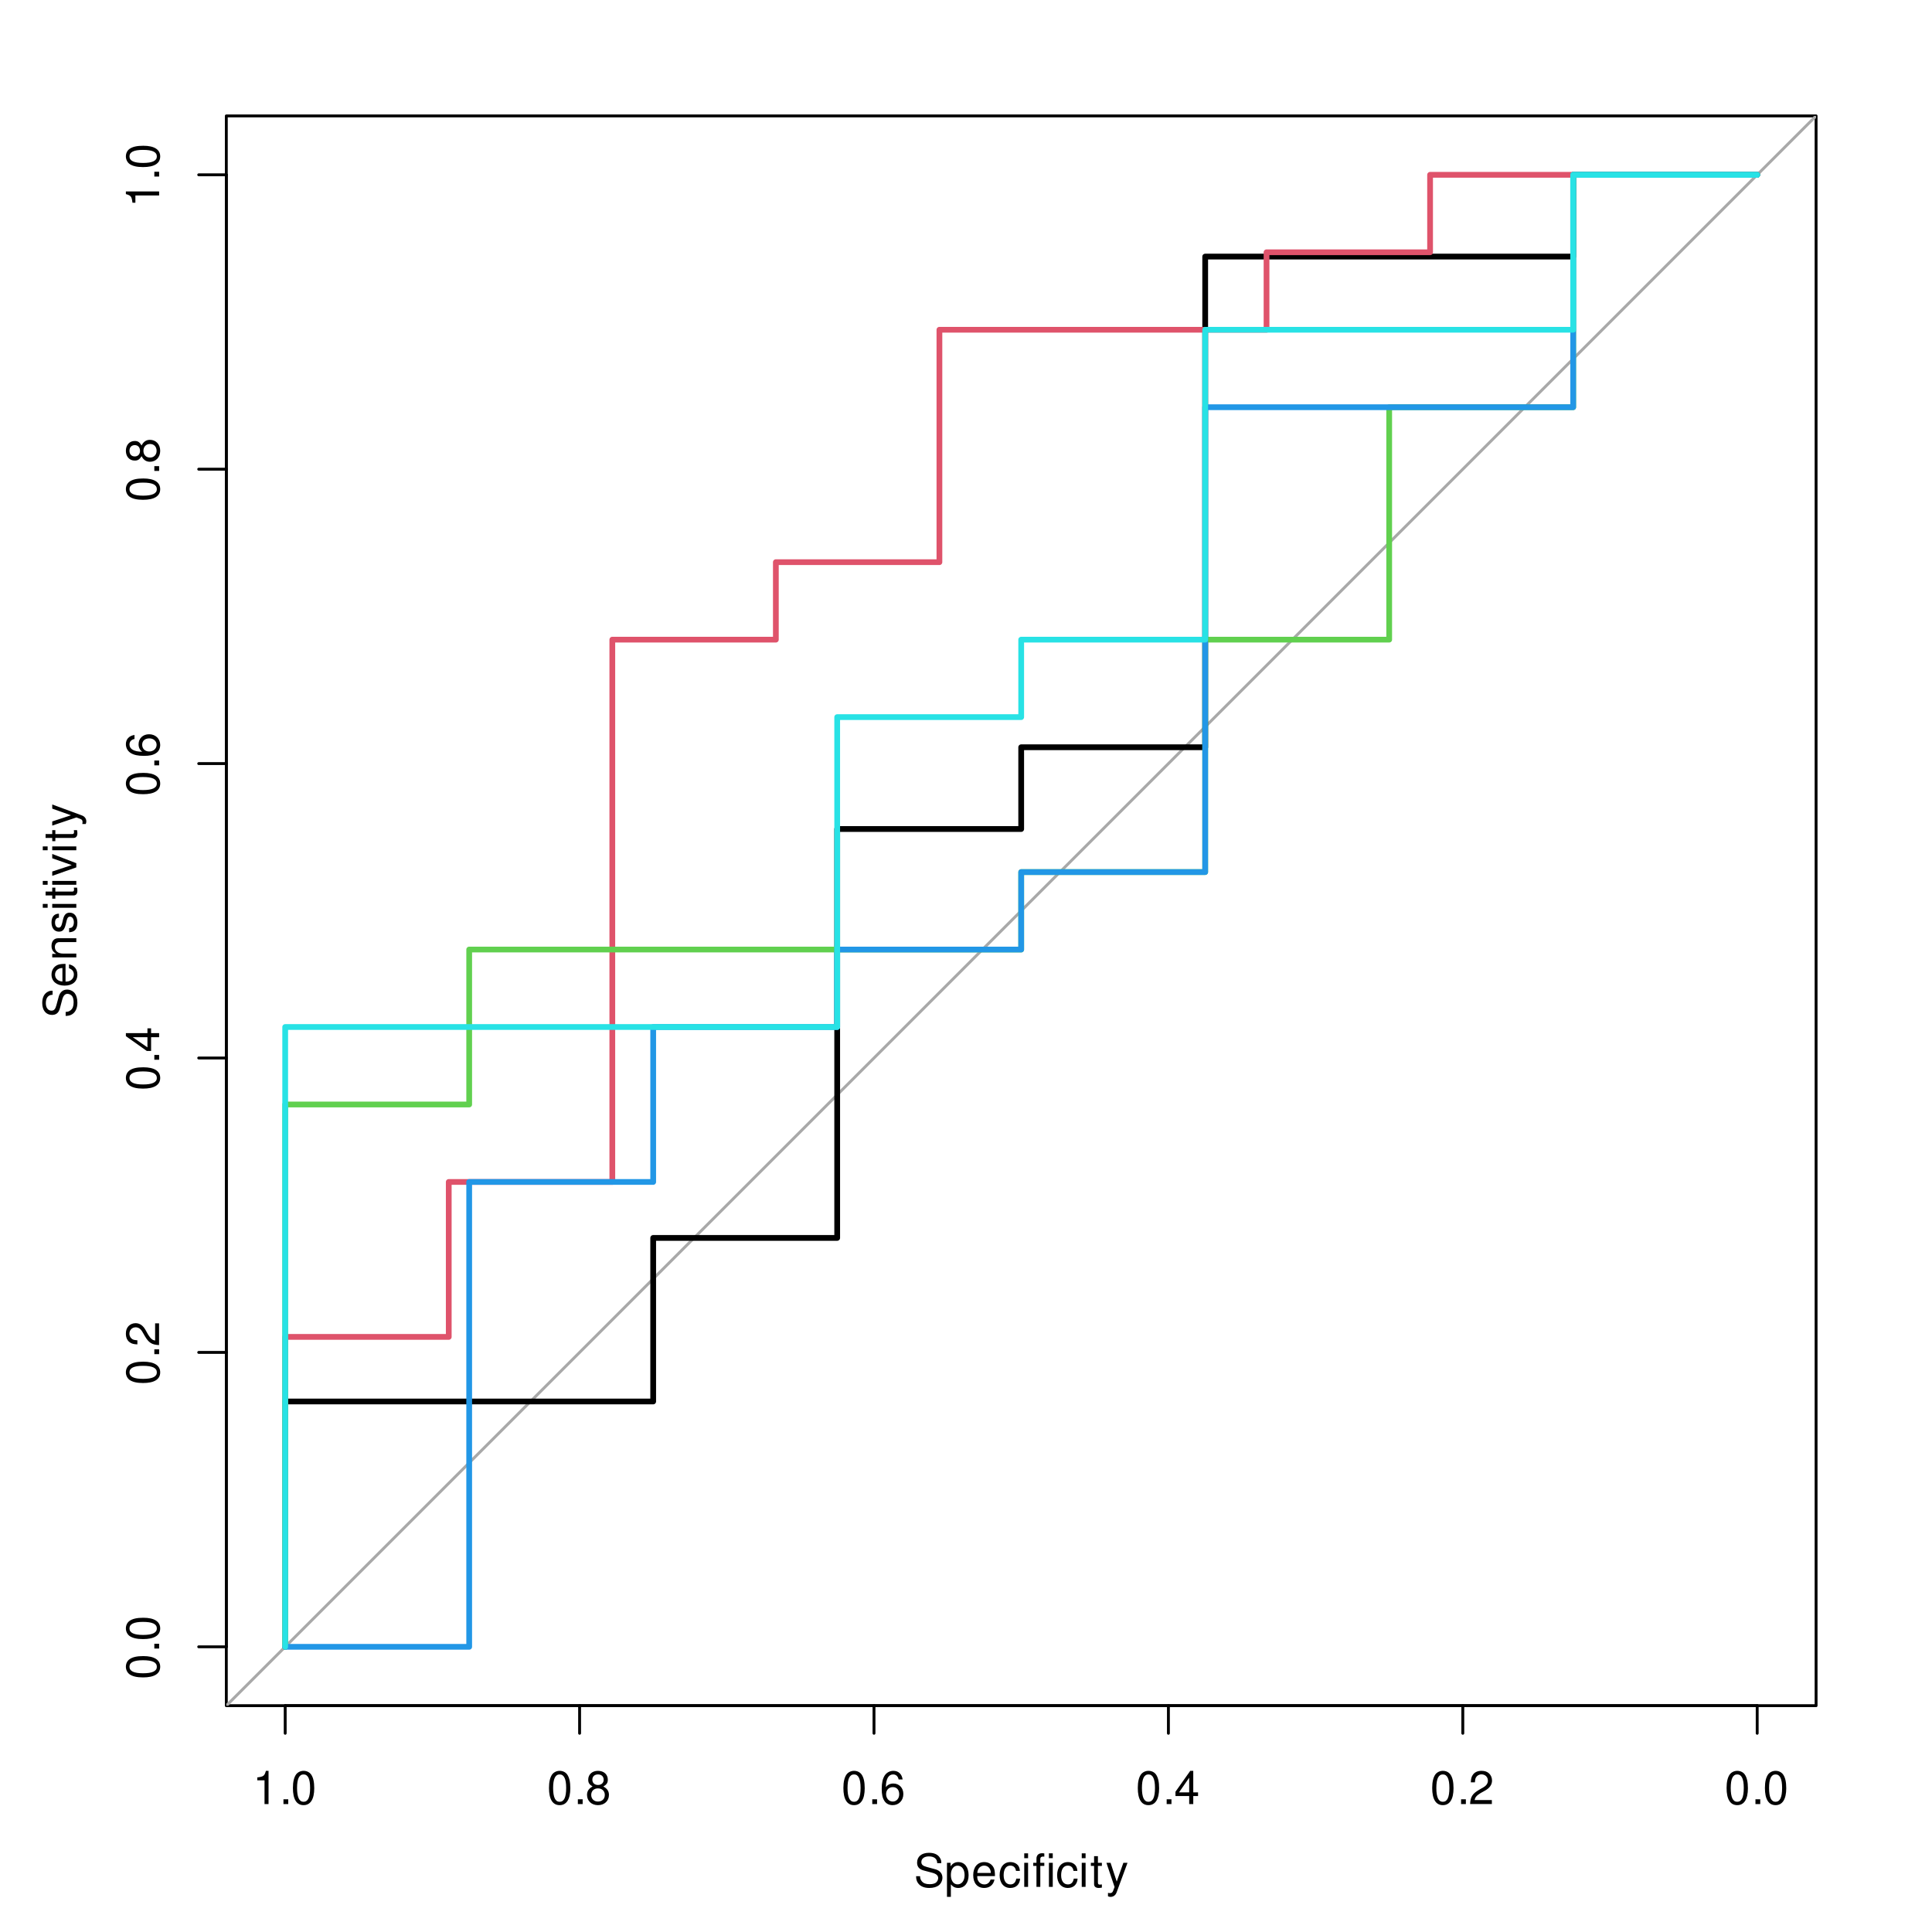
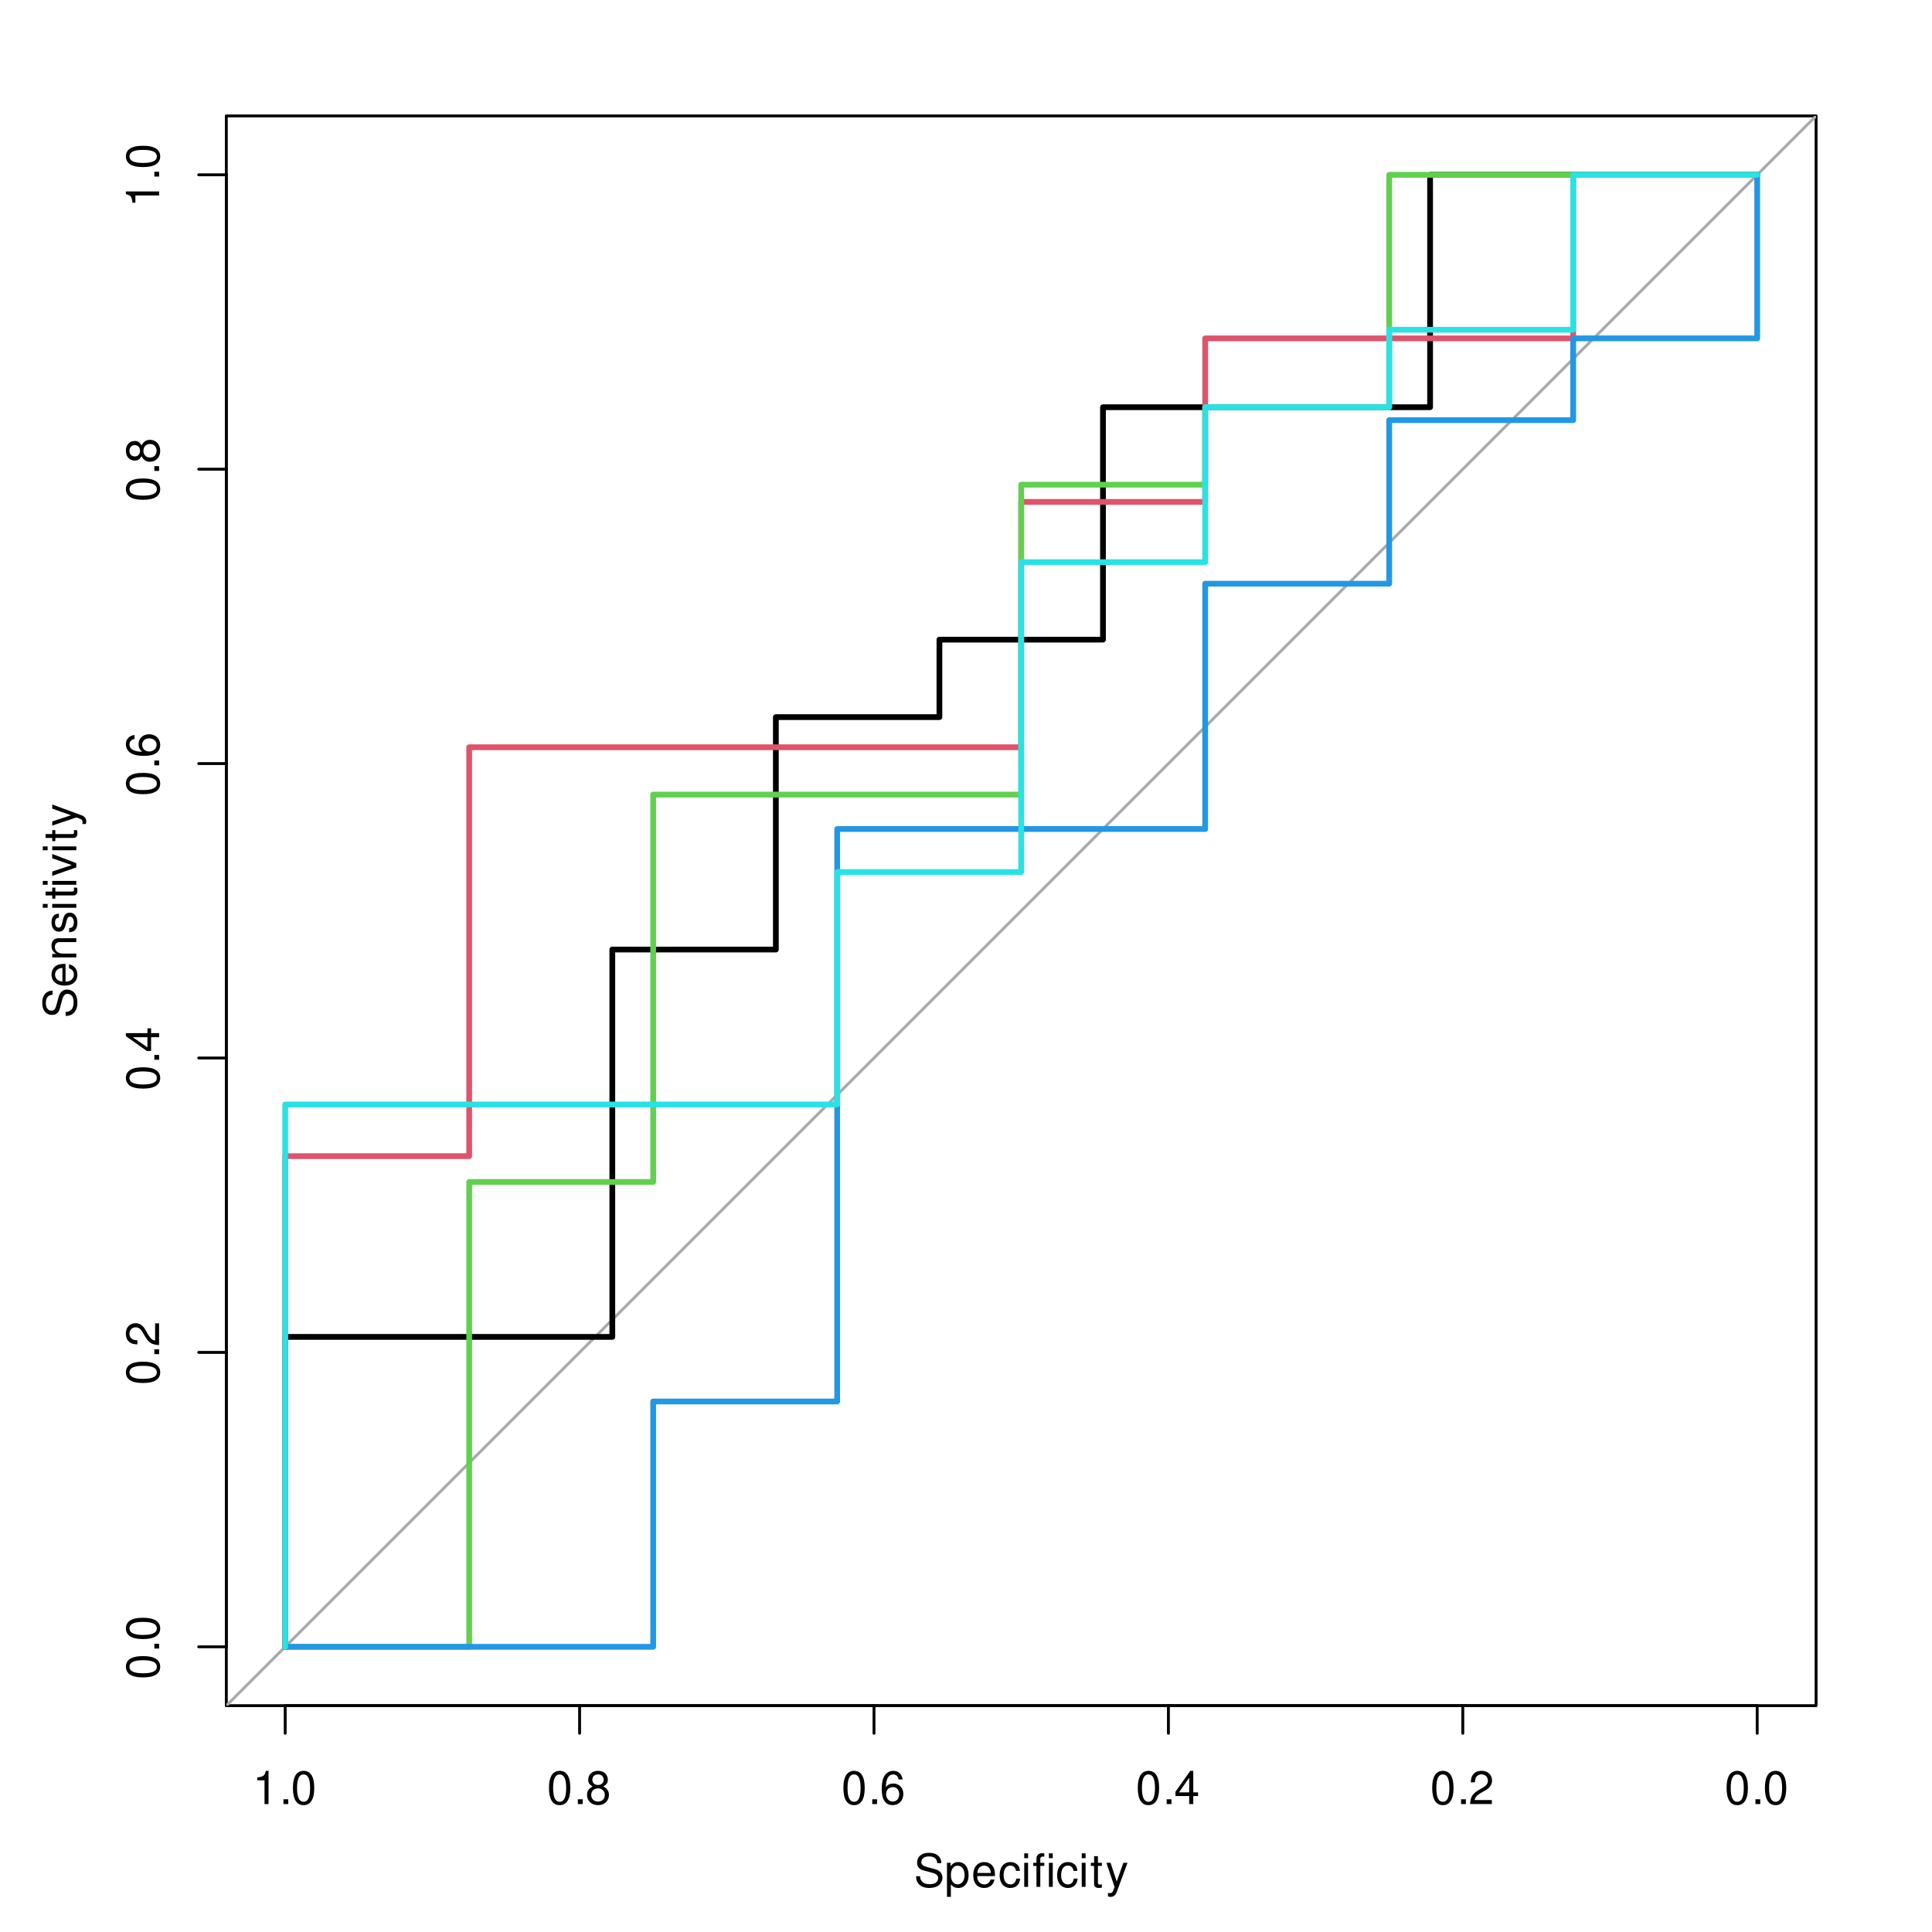
<svg xmlns="http://www.w3.org/2000/svg" xmlns:xlink="http://www.w3.org/1999/xlink" width="504pt" height="504pt" viewBox="0 0 504 504" version="1.1">
  <defs>
    <g>
      <symbol overflow="visible" id="glyph0-0">
        <path style="stroke:none;" d="" />
      </symbol>
      <symbol overflow="visible" id="glyph0-1">
        <path style="stroke:none;" d="M 7.156 -6.188 C 7.156 -6.781 7.109 -6.953 6.922 -7.359 C 6.438 -8.359 5.422 -8.891 3.953 -8.891 C 2.031 -8.891 0.844 -7.906 0.844 -6.328 C 0.844 -5.25 1.406 -4.578 2.562 -4.281 L 4.734 -3.703 C 5.844 -3.422 6.344 -2.969 6.344 -2.297 C 6.344 -1.828 6.078 -1.344 5.719 -1.078 C 5.359 -0.828 4.812 -0.703 4.109 -0.703 C 3.141 -0.703 2.516 -0.938 2.094 -1.438 C 1.766 -1.828 1.625 -2.25 1.625 -2.781 L 0.578 -2.781 C 0.594 -1.984 0.75 -1.453 1.094 -0.969 C 1.688 -0.141 2.703 0.281 4.031 0.281 C 5.078 0.281 5.922 0.031 6.484 -0.391 C 7.078 -0.859 7.453 -1.641 7.453 -2.406 C 7.453 -3.484 6.781 -4.266 5.594 -4.594 L 3.391 -5.188 C 2.344 -5.469 1.953 -5.812 1.953 -6.484 C 1.953 -7.375 2.734 -7.953 3.906 -7.953 C 5.297 -7.953 6.078 -7.328 6.094 -6.188 Z M 7.156 -6.188 " />
      </symbol>
      <symbol overflow="visible" id="glyph0-2">
        <path style="stroke:none;" d="M 0.641 2.609 L 1.656 2.609 L 1.656 -0.656 C 2.188 -0.016 2.766 0.281 3.594 0.281 C 5.219 0.281 6.281 -1.031 6.281 -3.031 C 6.281 -5.141 5.25 -6.469 3.578 -6.469 C 2.719 -6.469 2.047 -6.078 1.578 -5.344 L 1.578 -6.281 L 0.641 -6.281 Z M 3.406 -5.531 C 4.516 -5.531 5.234 -4.562 5.234 -3.062 C 5.234 -1.625 4.5 -0.656 3.406 -0.656 C 2.344 -0.656 1.656 -1.625 1.656 -3.094 C 1.656 -4.578 2.344 -5.531 3.406 -5.531 Z M 3.406 -5.531 " />
      </symbol>
      <symbol overflow="visible" id="glyph0-3">
        <path style="stroke:none;" d="M 6.156 -2.812 C 6.156 -3.766 6.078 -4.344 5.906 -4.812 C 5.5 -5.844 4.531 -6.469 3.359 -6.469 C 1.609 -6.469 0.484 -5.141 0.484 -3.062 C 0.484 -0.984 1.562 0.281 3.344 0.281 C 4.781 0.281 5.766 -0.547 6.031 -1.906 L 5.016 -1.906 C 4.734 -1.078 4.172 -0.641 3.375 -0.641 C 2.734 -0.641 2.203 -0.938 1.859 -1.469 C 1.625 -1.828 1.531 -2.188 1.531 -2.812 Z M 1.547 -3.625 C 1.625 -4.781 2.344 -5.547 3.344 -5.547 C 4.375 -5.547 5.078 -4.75 5.078 -3.625 Z M 1.547 -3.625 " />
      </symbol>
      <symbol overflow="visible" id="glyph0-4">
        <path style="stroke:none;" d="M 5.656 -4.172 C 5.609 -4.781 5.469 -5.188 5.234 -5.531 C 4.797 -6.125 4.047 -6.469 3.172 -6.469 C 1.469 -6.469 0.375 -5.125 0.375 -3.031 C 0.375 -1.016 1.453 0.281 3.156 0.281 C 4.656 0.281 5.609 -0.625 5.719 -2.156 L 4.719 -2.156 C 4.547 -1.156 4.031 -0.641 3.188 -0.641 C 2.078 -0.641 1.422 -1.547 1.422 -3.031 C 1.422 -4.609 2.062 -5.547 3.156 -5.547 C 4 -5.547 4.531 -5.047 4.641 -4.172 Z M 5.656 -4.172 " />
      </symbol>
      <symbol overflow="visible" id="glyph0-5">
        <path style="stroke:none;" d="M 1.797 -6.281 L 0.797 -6.281 L 0.797 0 L 1.797 0 Z M 1.797 -8.75 L 0.797 -8.75 L 0.797 -7.484 L 1.797 -7.484 Z M 1.797 -8.75 " />
      </symbol>
      <symbol overflow="visible" id="glyph0-6">
        <path style="stroke:none;" d="M 3.031 -6.281 L 1.984 -6.281 L 1.984 -7.266 C 1.984 -7.688 2.203 -7.906 2.672 -7.906 C 2.766 -7.906 2.797 -7.906 3.031 -7.891 L 3.031 -8.719 C 2.797 -8.766 2.656 -8.781 2.453 -8.781 C 1.531 -8.781 0.984 -8.25 0.984 -7.359 L 0.984 -6.281 L 0.141 -6.281 L 0.141 -5.469 L 0.984 -5.469 L 0.984 0 L 1.984 0 L 1.984 -5.469 L 3.031 -5.469 Z M 5.234 -6.281 L 4.234 -6.281 L 4.234 0 L 5.234 0 Z M 5.234 -8.75 L 4.234 -8.75 L 4.234 -7.484 L 5.234 -7.484 Z M 5.234 -8.75 " />
      </symbol>
      <symbol overflow="visible" id="glyph0-7">
        <path style="stroke:none;" d="M 3.047 -6.281 L 2.016 -6.281 L 2.016 -8.016 L 1.016 -8.016 L 1.016 -6.281 L 0.172 -6.281 L 0.172 -5.469 L 1.016 -5.469 L 1.016 -0.719 C 1.016 -0.078 1.453 0.281 2.234 0.281 C 2.5 0.281 2.719 0.25 3.047 0.188 L 3.047 -0.641 C 2.906 -0.609 2.766 -0.594 2.562 -0.594 C 2.141 -0.594 2.016 -0.719 2.016 -1.156 L 2.016 -5.469 L 3.047 -5.469 Z M 3.047 -6.281 " />
      </symbol>
      <symbol overflow="visible" id="glyph0-8">
        <path style="stroke:none;" d="M 4.656 -6.281 L 2.922 -1.391 L 1.312 -6.281 L 0.234 -6.281 L 2.359 0.031 L 1.984 1.016 C 1.812 1.469 1.594 1.625 1.172 1.625 C 1.016 1.625 0.859 1.609 0.641 1.562 L 0.641 2.453 C 0.859 2.562 1.062 2.609 1.312 2.609 C 1.641 2.609 1.984 2.516 2.25 2.312 C 2.562 2.094 2.75 1.828 2.938 1.312 L 5.734 -6.281 Z M 4.656 -6.281 " />
      </symbol>
      <symbol overflow="visible" id="glyph0-9">
        <path style="stroke:none;" d="M 3.109 -6.188 L 3.109 0 L 4.156 0 L 4.156 -8.672 L 3.469 -8.672 C 3.094 -7.344 2.859 -7.156 1.219 -6.953 L 1.219 -6.188 Z M 3.109 -6.188 " />
      </symbol>
      <symbol overflow="visible" id="glyph0-10">
        <path style="stroke:none;" d="M 2.297 -1.25 L 1.047 -1.25 L 1.047 0 L 2.297 0 Z M 2.297 -1.25 " />
      </symbol>
      <symbol overflow="visible" id="glyph0-11">
        <path style="stroke:none;" d="M 3.297 -8.672 C 2.516 -8.672 1.781 -8.312 1.344 -7.734 C 0.797 -6.953 0.516 -5.812 0.516 -4.203 C 0.516 -1.266 1.469 0.281 3.297 0.281 C 5.094 0.281 6.078 -1.266 6.078 -4.125 C 6.078 -5.812 5.812 -6.938 5.25 -7.734 C 4.812 -8.328 4.109 -8.672 3.297 -8.672 Z M 3.297 -7.734 C 4.438 -7.734 5 -6.578 5 -4.219 C 5 -1.75 4.453 -0.594 3.281 -0.594 C 2.156 -0.594 1.594 -1.797 1.594 -4.188 C 1.594 -6.578 2.156 -7.734 3.297 -7.734 Z M 3.297 -7.734 " />
      </symbol>
      <symbol overflow="visible" id="glyph0-12">
        <path style="stroke:none;" d="M 4.688 -4.578 C 5.578 -5.109 5.859 -5.547 5.859 -6.359 C 5.859 -7.734 4.812 -8.672 3.297 -8.672 C 1.797 -8.672 0.75 -7.734 0.75 -6.375 C 0.75 -5.547 1.016 -5.125 1.891 -4.578 C 0.922 -4.078 0.438 -3.375 0.438 -2.406 C 0.438 -0.828 1.609 0.281 3.297 0.281 C 4.984 0.281 6.156 -0.828 6.156 -2.406 C 6.156 -3.375 5.672 -4.078 4.688 -4.578 Z M 3.297 -7.734 C 4.203 -7.734 4.781 -7.203 4.781 -6.344 C 4.781 -5.516 4.188 -4.984 3.297 -4.984 C 2.406 -4.984 1.828 -5.516 1.828 -6.359 C 1.828 -7.203 2.406 -7.734 3.297 -7.734 Z M 3.297 -4.094 C 4.359 -4.094 5.078 -3.391 5.078 -2.391 C 5.078 -1.344 4.375 -0.656 3.281 -0.656 C 2.25 -0.656 1.531 -1.375 1.531 -2.375 C 1.531 -3.406 2.234 -4.094 3.297 -4.094 Z M 3.297 -4.094 " />
      </symbol>
      <symbol overflow="visible" id="glyph0-13">
        <path style="stroke:none;" d="M 5.969 -6.422 C 5.766 -7.844 4.859 -8.672 3.562 -8.672 C 2.625 -8.672 1.781 -8.219 1.281 -7.438 C 0.75 -6.594 0.516 -5.531 0.516 -3.953 C 0.516 -2.5 0.719 -1.578 1.234 -0.797 C 1.688 -0.094 2.438 0.281 3.375 0.281 C 4.984 0.281 6.156 -0.938 6.156 -2.625 C 6.156 -4.219 5.078 -5.359 3.547 -5.359 C 2.719 -5.359 2.047 -5.047 1.594 -4.406 C 1.609 -6.547 2.281 -7.734 3.484 -7.734 C 4.234 -7.734 4.75 -7.266 4.922 -6.422 Z M 3.422 -4.422 C 4.438 -4.422 5.078 -3.703 5.078 -2.547 C 5.078 -1.453 4.359 -0.656 3.391 -0.656 C 2.406 -0.656 1.656 -1.484 1.656 -2.594 C 1.656 -3.672 2.375 -4.422 3.422 -4.422 Z M 3.422 -4.422 " />
      </symbol>
      <symbol overflow="visible" id="glyph0-14">
        <path style="stroke:none;" d="M 3.922 -2.094 L 3.922 0 L 4.984 0 L 4.984 -2.094 L 6.234 -2.094 L 6.234 -3.047 L 4.984 -3.047 L 4.984 -8.672 L 4.203 -8.672 L 0.344 -3.219 L 0.344 -2.094 Z M 3.922 -3.047 L 1.266 -3.047 L 3.922 -6.875 Z M 3.922 -3.047 " />
      </symbol>
      <symbol overflow="visible" id="glyph0-15">
        <path style="stroke:none;" d="M 6.078 -1.047 L 1.594 -1.047 C 1.703 -1.766 2.094 -2.219 3.125 -2.859 L 4.328 -3.531 C 5.516 -4.188 6.125 -5.078 6.125 -6.141 C 6.125 -6.859 5.844 -7.531 5.344 -8 C 4.844 -8.453 4.219 -8.672 3.406 -8.672 C 2.328 -8.672 1.531 -8.297 1.062 -7.547 C 0.75 -7.094 0.625 -6.547 0.594 -5.672 L 1.656 -5.672 C 1.688 -6.266 1.766 -6.609 1.906 -6.906 C 2.188 -7.422 2.734 -7.75 3.375 -7.75 C 4.328 -7.75 5.047 -7.062 5.047 -6.125 C 5.047 -5.422 4.656 -4.828 3.906 -4.391 L 2.797 -3.75 C 1.016 -2.719 0.5 -1.906 0.406 -0.016 L 6.078 -0.016 Z M 6.078 -1.047 " />
      </symbol>
      <symbol overflow="visible" id="glyph1-0">
        <path style="stroke:none;" d="" />
      </symbol>
      <symbol overflow="visible" id="glyph1-1">
        <path style="stroke:none;" d="M -6.188 -7.156 C -6.781 -7.156 -6.953 -7.109 -7.359 -6.922 C -8.359 -6.438 -8.891 -5.422 -8.891 -3.953 C -8.891 -2.031 -7.906 -0.844 -6.328 -0.844 C -5.25 -0.844 -4.578 -1.406 -4.281 -2.562 L -3.703 -4.734 C -3.422 -5.844 -2.969 -6.344 -2.297 -6.344 C -1.828 -6.344 -1.344 -6.078 -1.078 -5.719 C -0.828 -5.359 -0.703 -4.812 -0.703 -4.109 C -0.703 -3.141 -0.938 -2.516 -1.438 -2.094 C -1.828 -1.766 -2.25 -1.625 -2.781 -1.625 L -2.781 -0.578 C -1.984 -0.594 -1.453 -0.75 -0.969 -1.094 C -0.141 -1.688 0.281 -2.703 0.281 -4.031 C 0.281 -5.078 0.031 -5.922 -0.391 -6.484 C -0.859 -7.078 -1.641 -7.453 -2.406 -7.453 C -3.484 -7.453 -4.266 -6.781 -4.594 -5.594 L -5.188 -3.391 C -5.469 -2.344 -5.812 -1.953 -6.484 -1.953 C -7.375 -1.953 -7.953 -2.734 -7.953 -3.906 C -7.953 -5.297 -7.328 -6.078 -6.188 -6.094 Z M -6.188 -7.156 " />
      </symbol>
      <symbol overflow="visible" id="glyph1-2">
        <path style="stroke:none;" d="M -2.812 -6.156 C -3.766 -6.156 -4.344 -6.078 -4.812 -5.906 C -5.844 -5.5 -6.469 -4.531 -6.469 -3.359 C -6.469 -1.609 -5.141 -0.484 -3.062 -0.484 C -0.984 -0.484 0.281 -1.562 0.281 -3.344 C 0.281 -4.781 -0.547 -5.766 -1.906 -6.031 L -1.906 -5.016 C -1.078 -4.734 -0.641 -4.172 -0.641 -3.375 C -0.641 -2.734 -0.938 -2.203 -1.469 -1.859 C -1.828 -1.625 -2.188 -1.531 -2.812 -1.531 Z M -3.625 -1.547 C -4.781 -1.625 -5.547 -2.344 -5.547 -3.344 C -5.547 -4.375 -4.75 -5.078 -3.625 -5.078 Z M -3.625 -1.547 " />
      </symbol>
      <symbol overflow="visible" id="glyph1-3">
        <path style="stroke:none;" d="M -6.281 -0.844 L 0 -0.844 L 0 -1.844 L -3.469 -1.844 C -4.75 -1.844 -5.594 -2.516 -5.594 -3.547 C -5.594 -4.344 -5.109 -4.844 -4.359 -4.844 L 0 -4.844 L 0 -5.844 L -4.75 -5.844 C -5.797 -5.844 -6.469 -5.062 -6.469 -3.859 C -6.469 -2.922 -6.109 -2.312 -5.234 -1.766 L -6.281 -1.766 Z M -6.281 -0.844 " />
      </symbol>
      <symbol overflow="visible" id="glyph1-4">
        <path style="stroke:none;" d="M -4.531 -5.25 C -5.766 -5.25 -6.469 -4.422 -6.469 -2.969 C -6.469 -1.516 -5.719 -0.562 -4.547 -0.562 C -3.562 -0.562 -3.094 -1.062 -2.734 -2.562 L -2.516 -3.484 C -2.344 -4.188 -2.094 -4.469 -1.641 -4.469 C -1.047 -4.469 -0.641 -3.875 -0.641 -3 C -0.641 -2.453 -0.797 -2 -1.062 -1.75 C -1.25 -1.594 -1.422 -1.531 -1.875 -1.469 L -1.875 -0.406 C -0.422 -0.453 0.281 -1.266 0.281 -2.922 C 0.281 -4.5 -0.5 -5.516 -1.719 -5.516 C -2.656 -5.516 -3.172 -4.984 -3.469 -3.734 L -3.703 -2.766 C -3.891 -1.953 -4.156 -1.609 -4.594 -1.609 C -5.188 -1.609 -5.547 -2.125 -5.547 -2.938 C -5.547 -3.75 -5.203 -4.172 -4.531 -4.203 Z M -4.531 -5.25 " />
      </symbol>
      <symbol overflow="visible" id="glyph1-5">
        <path style="stroke:none;" d="M -6.281 -1.797 L -6.281 -0.797 L 0 -0.797 L 0 -1.797 Z M -8.75 -1.797 L -8.75 -0.797 L -7.484 -0.797 L -7.484 -1.797 Z M -8.75 -1.797 " />
      </symbol>
      <symbol overflow="visible" id="glyph1-6">
        <path style="stroke:none;" d="M -6.281 -3.047 L -6.281 -2.016 L -8.016 -2.016 L -8.016 -1.016 L -6.281 -1.016 L -6.281 -0.172 L -5.469 -0.172 L -5.469 -1.016 L -0.719 -1.016 C -0.078 -1.016 0.281 -1.453 0.281 -2.234 C 0.281 -2.5 0.25 -2.719 0.188 -3.047 L -0.641 -3.047 C -0.609 -2.906 -0.594 -2.766 -0.594 -2.562 C -0.594 -2.141 -0.719 -2.016 -1.156 -2.016 L -5.469 -2.016 L -5.469 -3.047 Z M -6.281 -3.047 " />
      </symbol>
      <symbol overflow="visible" id="glyph1-7">
        <path style="stroke:none;" d="M 0 -3.422 L -6.281 -5.828 L -6.281 -4.703 L -1.188 -2.922 L -6.281 -1.25 L -6.281 -0.125 L 0 -2.328 Z M 0 -3.422 " />
      </symbol>
      <symbol overflow="visible" id="glyph1-8">
        <path style="stroke:none;" d="M -6.281 -4.656 L -1.391 -2.922 L -6.281 -1.312 L -6.281 -0.234 L 0.031 -2.359 L 1.016 -1.984 C 1.469 -1.812 1.625 -1.594 1.625 -1.172 C 1.625 -1.016 1.609 -0.859 1.562 -0.641 L 2.453 -0.641 C 2.562 -0.859 2.609 -1.062 2.609 -1.312 C 2.609 -1.641 2.516 -1.984 2.312 -2.25 C 2.094 -2.562 1.828 -2.75 1.312 -2.938 L -6.281 -5.734 Z M -6.281 -4.656 " />
      </symbol>
      <symbol overflow="visible" id="glyph1-9">
        <path style="stroke:none;" d="M -8.672 -3.297 C -8.672 -2.516 -8.312 -1.781 -7.734 -1.344 C -6.953 -0.797 -5.812 -0.516 -4.203 -0.516 C -1.266 -0.516 0.281 -1.469 0.281 -3.297 C 0.281 -5.094 -1.266 -6.078 -4.125 -6.078 C -5.812 -6.078 -6.938 -5.812 -7.734 -5.25 C -8.328 -4.812 -8.672 -4.109 -8.672 -3.297 Z M -7.734 -3.297 C -7.734 -4.438 -6.578 -5 -4.219 -5 C -1.75 -5 -0.594 -4.453 -0.594 -3.281 C -0.594 -2.156 -1.797 -1.594 -4.188 -1.594 C -6.578 -1.594 -7.734 -2.156 -7.734 -3.297 Z M -7.734 -3.297 " />
      </symbol>
      <symbol overflow="visible" id="glyph1-10">
        <path style="stroke:none;" d="M -1.25 -2.297 L -1.25 -1.047 L 0 -1.047 L 0 -2.297 Z M -1.25 -2.297 " />
      </symbol>
      <symbol overflow="visible" id="glyph1-11">
        <path style="stroke:none;" d="M -1.047 -6.078 L -1.047 -1.594 C -1.766 -1.703 -2.219 -2.094 -2.859 -3.125 L -3.531 -4.328 C -4.188 -5.516 -5.078 -6.125 -6.141 -6.125 C -6.859 -6.125 -7.531 -5.844 -8 -5.344 C -8.453 -4.844 -8.672 -4.219 -8.672 -3.406 C -8.672 -2.328 -8.297 -1.531 -7.547 -1.062 C -7.094 -0.75 -6.547 -0.625 -5.672 -0.594 L -5.672 -1.656 C -6.266 -1.688 -6.609 -1.766 -6.906 -1.906 C -7.422 -2.188 -7.75 -2.734 -7.75 -3.375 C -7.75 -4.328 -7.062 -5.047 -6.125 -5.047 C -5.422 -5.047 -4.828 -4.656 -4.391 -3.906 L -3.75 -2.797 C -2.719 -1.016 -1.906 -0.5 -0.016 -0.406 L -0.016 -6.078 Z M -1.047 -6.078 " />
      </symbol>
      <symbol overflow="visible" id="glyph1-12">
        <path style="stroke:none;" d="M -2.094 -3.922 L 0 -3.922 L 0 -4.984 L -2.094 -4.984 L -2.094 -6.234 L -3.047 -6.234 L -3.047 -4.984 L -8.672 -4.984 L -8.672 -4.203 L -3.219 -0.344 L -2.094 -0.344 Z M -3.047 -3.922 L -3.047 -1.266 L -6.875 -3.922 Z M -3.047 -3.922 " />
      </symbol>
      <symbol overflow="visible" id="glyph1-13">
        <path style="stroke:none;" d="M -6.422 -5.969 C -7.844 -5.766 -8.672 -4.859 -8.672 -3.562 C -8.672 -2.625 -8.219 -1.781 -7.438 -1.281 C -6.594 -0.75 -5.531 -0.516 -3.953 -0.516 C -2.5 -0.516 -1.578 -0.719 -0.797 -1.234 C -0.094 -1.688 0.281 -2.438 0.281 -3.375 C 0.281 -4.984 -0.938 -6.156 -2.625 -6.156 C -4.219 -6.156 -5.359 -5.078 -5.359 -3.547 C -5.359 -2.719 -5.047 -2.047 -4.406 -1.594 C -6.547 -1.609 -7.734 -2.281 -7.734 -3.484 C -7.734 -4.234 -7.266 -4.75 -6.422 -4.922 Z M -4.422 -3.422 C -4.422 -4.438 -3.703 -5.078 -2.547 -5.078 C -1.453 -5.078 -0.656 -4.359 -0.656 -3.391 C -0.656 -2.406 -1.484 -1.656 -2.594 -1.656 C -3.672 -1.656 -4.422 -2.375 -4.422 -3.422 Z M -4.422 -3.422 " />
      </symbol>
      <symbol overflow="visible" id="glyph1-14">
        <path style="stroke:none;" d="M -4.578 -4.688 C -5.109 -5.578 -5.547 -5.859 -6.359 -5.859 C -7.734 -5.859 -8.672 -4.812 -8.672 -3.297 C -8.672 -1.797 -7.734 -0.75 -6.375 -0.75 C -5.547 -0.75 -5.125 -1.016 -4.578 -1.891 C -4.078 -0.922 -3.375 -0.438 -2.406 -0.438 C -0.828 -0.438 0.281 -1.609 0.281 -3.297 C 0.281 -4.984 -0.828 -6.156 -2.406 -6.156 C -3.375 -6.156 -4.078 -5.672 -4.578 -4.688 Z M -7.734 -3.297 C -7.734 -4.203 -7.203 -4.781 -6.344 -4.781 C -5.516 -4.781 -4.984 -4.188 -4.984 -3.297 C -4.984 -2.406 -5.516 -1.828 -6.359 -1.828 C -7.203 -1.828 -7.734 -2.406 -7.734 -3.297 Z M -4.094 -3.297 C -4.094 -4.359 -3.391 -5.078 -2.391 -5.078 C -1.344 -5.078 -0.656 -4.375 -0.656 -3.281 C -0.656 -2.25 -1.375 -1.531 -2.375 -1.531 C -3.406 -1.531 -4.094 -2.234 -4.094 -3.297 Z M -4.094 -3.297 " />
      </symbol>
      <symbol overflow="visible" id="glyph1-15">
        <path style="stroke:none;" d="M -6.188 -3.109 L 0 -3.109 L 0 -4.156 L -8.672 -4.156 L -8.672 -3.469 C -7.344 -3.094 -7.156 -2.859 -6.953 -1.219 L -6.188 -1.219 Z M -6.188 -3.109 " />
      </symbol>
    </g>
    <clipPath id="clip1">
      <path d="M 59.039 30.238 L 473.758 30.238 L 473.758 444.957 L 59.039 444.957 Z M 59.039 30.238 " />
    </clipPath>
  </defs>
  <g id="surface281">
    <rect x="0" y="0" width="504" height="504" style="fill:rgb(100%,100%,100%);fill-opacity:1;stroke:none;" />
    <g style="fill:rgb(0%,0%,0%);fill-opacity:1;">
      <use xlink:href="#glyph0-1" x="238.398" y="492.229" />
      <use xlink:href="#glyph0-2" x="246.398" y="492.229" />
      <use xlink:href="#glyph0-3" x="253.398" y="492.229" />
      <use xlink:href="#glyph0-4" x="260.398" y="492.229" />
      <use xlink:href="#glyph0-5" x="266.398" y="492.229" />
      <use xlink:href="#glyph0-6" x="269.398" y="492.229" />
      <use xlink:href="#glyph0-4" x="275.398" y="492.229" />
      <use xlink:href="#glyph0-5" x="281.398" y="492.229" />
      <use xlink:href="#glyph0-7" x="284.398" y="492.229" />
      <use xlink:href="#glyph0-8" x="288.398" y="492.229" />
    </g>
    <g style="fill:rgb(0%,0%,0%);fill-opacity:1;">
      <use xlink:href="#glyph1-1" x="19.908" y="265.602" />
      <use xlink:href="#glyph1-2" x="19.908" y="257.602" />
      <use xlink:href="#glyph1-3" x="19.908" y="250.602" />
      <use xlink:href="#glyph1-4" x="19.908" y="243.602" />
      <use xlink:href="#glyph1-5" x="19.908" y="237.602" />
      <use xlink:href="#glyph1-6" x="19.908" y="234.602" />
      <use xlink:href="#glyph1-5" x="19.908" y="231.602" />
      <use xlink:href="#glyph1-7" x="19.908" y="228.602" />
      <use xlink:href="#glyph1-5" x="19.908" y="222.602" />
      <use xlink:href="#glyph1-6" x="19.908" y="219.602" />
      <use xlink:href="#glyph1-8" x="19.908" y="215.602" />
    </g>
    <path style="fill:none;stroke-width:0.75;stroke-linecap:round;stroke-linejoin:round;stroke:rgb(0%,0%,0%);stroke-opacity:1;stroke-miterlimit:10;" d="M 59.039 444.961 L 473.762 444.961 L 473.762 30.238 L 59.039 30.238 L 59.039 444.961 " />
    <path style="fill:none;stroke-width:0.75;stroke-linecap:round;stroke-linejoin:round;stroke:rgb(0%,0%,0%);stroke-opacity:1;stroke-miterlimit:10;" d="M 458.398 444.961 L 74.398 444.961 " />
    <path style="fill:none;stroke-width:0.75;stroke-linecap:round;stroke-linejoin:round;stroke:rgb(0%,0%,0%);stroke-opacity:1;stroke-miterlimit:10;" d="M 458.398 444.961 L 458.398 452.16 " />
    <path style="fill:none;stroke-width:0.75;stroke-linecap:round;stroke-linejoin:round;stroke:rgb(0%,0%,0%);stroke-opacity:1;stroke-miterlimit:10;" d="M 381.602 444.961 L 381.602 452.16 " />
    <path style="fill:none;stroke-width:0.75;stroke-linecap:round;stroke-linejoin:round;stroke:rgb(0%,0%,0%);stroke-opacity:1;stroke-miterlimit:10;" d="M 304.801 444.961 L 304.801 452.16 " />
    <path style="fill:none;stroke-width:0.75;stroke-linecap:round;stroke-linejoin:round;stroke:rgb(0%,0%,0%);stroke-opacity:1;stroke-miterlimit:10;" d="M 228 444.961 L 228 452.16 " />
    <path style="fill:none;stroke-width:0.75;stroke-linecap:round;stroke-linejoin:round;stroke:rgb(0%,0%,0%);stroke-opacity:1;stroke-miterlimit:10;" d="M 151.199 444.961 L 151.199 452.16 " />
    <path style="fill:none;stroke-width:0.75;stroke-linecap:round;stroke-linejoin:round;stroke:rgb(0%,0%,0%);stroke-opacity:1;stroke-miterlimit:10;" d="M 74.398 444.961 L 74.398 452.16 " />
    <g style="fill:rgb(0%,0%,0%);fill-opacity:1;">
      <use xlink:href="#glyph0-9" x="65.898" y="470.627" />
      <use xlink:href="#glyph0-10" x="72.898" y="470.627" />
      <use xlink:href="#glyph0-11" x="75.898" y="470.627" />
    </g>
    <g style="fill:rgb(0%,0%,0%);fill-opacity:1;">
      <use xlink:href="#glyph0-11" x="142.699" y="470.627" />
      <use xlink:href="#glyph0-10" x="149.699" y="470.627" />
      <use xlink:href="#glyph0-12" x="152.699" y="470.627" />
    </g>
    <g style="fill:rgb(0%,0%,0%);fill-opacity:1;">
      <use xlink:href="#glyph0-11" x="219.5" y="470.627" />
      <use xlink:href="#glyph0-10" x="226.5" y="470.627" />
      <use xlink:href="#glyph0-13" x="229.5" y="470.627" />
    </g>
    <g style="fill:rgb(0%,0%,0%);fill-opacity:1;">
      <use xlink:href="#glyph0-11" x="296.301" y="470.627" />
      <use xlink:href="#glyph0-10" x="303.301" y="470.627" />
      <use xlink:href="#glyph0-14" x="306.301" y="470.627" />
    </g>
    <g style="fill:rgb(0%,0%,0%);fill-opacity:1;">
      <use xlink:href="#glyph0-11" x="373.102" y="470.627" />
      <use xlink:href="#glyph0-10" x="380.102" y="470.627" />
      <use xlink:href="#glyph0-15" x="383.102" y="470.627" />
    </g>
    <g style="fill:rgb(0%,0%,0%);fill-opacity:1;">
      <use xlink:href="#glyph0-11" x="449.898" y="470.627" />
      <use xlink:href="#glyph0-10" x="456.898" y="470.627" />
      <use xlink:href="#glyph0-11" x="459.898" y="470.627" />
    </g>
    <path style="fill:none;stroke-width:0.75;stroke-linecap:round;stroke-linejoin:round;stroke:rgb(0%,0%,0%);stroke-opacity:1;stroke-miterlimit:10;" d="M 59.039 429.602 L 59.039 45.602 " />
    <path style="fill:none;stroke-width:0.75;stroke-linecap:round;stroke-linejoin:round;stroke:rgb(0%,0%,0%);stroke-opacity:1;stroke-miterlimit:10;" d="M 59.039 429.602 L 51.84 429.602 " />
    <path style="fill:none;stroke-width:0.75;stroke-linecap:round;stroke-linejoin:round;stroke:rgb(0%,0%,0%);stroke-opacity:1;stroke-miterlimit:10;" d="M 59.039 352.801 L 51.84 352.801 " />
    <path style="fill:none;stroke-width:0.75;stroke-linecap:round;stroke-linejoin:round;stroke:rgb(0%,0%,0%);stroke-opacity:1;stroke-miterlimit:10;" d="M 59.039 276 L 51.84 276 " />
    <path style="fill:none;stroke-width:0.75;stroke-linecap:round;stroke-linejoin:round;stroke:rgb(0%,0%,0%);stroke-opacity:1;stroke-miterlimit:10;" d="M 59.039 199.199 L 51.84 199.199 " />
    <path style="fill:none;stroke-width:0.75;stroke-linecap:round;stroke-linejoin:round;stroke:rgb(0%,0%,0%);stroke-opacity:1;stroke-miterlimit:10;" d="M 59.039 122.398 L 51.84 122.398 " />
    <path style="fill:none;stroke-width:0.75;stroke-linecap:round;stroke-linejoin:round;stroke:rgb(0%,0%,0%);stroke-opacity:1;stroke-miterlimit:10;" d="M 59.039 45.602 L 51.84 45.602 " />
    <g style="fill:rgb(0%,0%,0%);fill-opacity:1;">
      <use xlink:href="#glyph1-9" x="41.51" y="438.102" />
      <use xlink:href="#glyph1-10" x="41.51" y="431.102" />
      <use xlink:href="#glyph1-9" x="41.51" y="428.102" />
    </g>
    <g style="fill:rgb(0%,0%,0%);fill-opacity:1;">
      <use xlink:href="#glyph1-9" x="41.51" y="361.301" />
      <use xlink:href="#glyph1-10" x="41.51" y="354.301" />
      <use xlink:href="#glyph1-11" x="41.51" y="351.301" />
    </g>
    <g style="fill:rgb(0%,0%,0%);fill-opacity:1;">
      <use xlink:href="#glyph1-9" x="41.51" y="284.5" />
      <use xlink:href="#glyph1-10" x="41.51" y="277.5" />
      <use xlink:href="#glyph1-12" x="41.51" y="274.5" />
    </g>
    <g style="fill:rgb(0%,0%,0%);fill-opacity:1;">
      <use xlink:href="#glyph1-9" x="41.51" y="207.699" />
      <use xlink:href="#glyph1-10" x="41.51" y="200.699" />
      <use xlink:href="#glyph1-13" x="41.51" y="197.699" />
    </g>
    <g style="fill:rgb(0%,0%,0%);fill-opacity:1;">
      <use xlink:href="#glyph1-9" x="41.51" y="130.898" />
      <use xlink:href="#glyph1-10" x="41.51" y="123.898" />
      <use xlink:href="#glyph1-14" x="41.51" y="120.898" />
    </g>
    <g style="fill:rgb(0%,0%,0%);fill-opacity:1;">
      <use xlink:href="#glyph1-15" x="41.51" y="54.102" />
      <use xlink:href="#glyph1-10" x="41.51" y="47.102" />
      <use xlink:href="#glyph1-9" x="41.51" y="44.102" />
    </g>
    <g clip-path="url(#clip1)" clip-rule="nonzero">
      <path style="fill:none;stroke-width:0.75;stroke-linecap:round;stroke-linejoin:round;stroke:rgb(66.275%,66.275%,66.275%);stroke-opacity:1;stroke-miterlimit:10;" d="M 59.039 444.961 L 473.762 30.238 " />
    </g>
-     <path style="fill:none;stroke-width:1.5;stroke-linecap:round;stroke-linejoin:round;stroke:rgb(0%,0%,0%);stroke-opacity:1;stroke-miterlimit:10;" d="M 458.398 45.602 L 410.398 45.602 L 410.398 66.934 L 314.398 66.934 L 314.398 194.934 L 266.398 194.934 L 266.398 216.266 L 218.398 216.266 L 218.398 322.934 L 170.398 322.934 L 170.398 365.602 L 74.398 365.602 L 74.398 429.602 " />
-     <path style="fill:none;stroke-width:1.5;stroke-linecap:round;stroke-linejoin:round;stroke:rgb(87.451%,32.549%,41.961%);stroke-opacity:1;stroke-miterlimit:10;" d="M 458.398 45.602 L 373.066 45.602 L 373.066 65.809 L 330.398 65.809 L 330.398 86.02 L 245.066 86.02 L 245.066 146.652 L 202.398 146.652 L 202.398 166.863 L 159.734 166.863 L 159.734 308.336 L 117.066 308.336 L 117.066 348.758 L 74.398 348.758 L 74.398 429.602 " />
-     <path style="fill:none;stroke-width:1.5;stroke-linecap:round;stroke-linejoin:round;stroke:rgb(38.039%,81.569%,30.98%);stroke-opacity:1;stroke-miterlimit:10;" d="M 458.398 45.602 L 410.398 45.602 L 410.398 106.23 L 362.398 106.23 L 362.398 166.863 L 314.398 166.863 L 314.398 227.496 L 266.398 227.496 L 266.398 247.707 L 122.398 247.707 L 122.398 288.125 L 74.398 288.125 L 74.398 429.602 " />
-     <path style="fill:none;stroke-width:1.5;stroke-linecap:round;stroke-linejoin:round;stroke:rgb(13.333%,59.216%,90.196%);stroke-opacity:1;stroke-miterlimit:10;" d="M 458.398 45.602 L 410.398 45.602 L 410.398 106.23 L 314.398 106.23 L 314.398 227.496 L 266.398 227.496 L 266.398 247.707 L 218.398 247.707 L 218.398 267.914 L 170.398 267.914 L 170.398 308.336 L 122.398 308.336 L 122.398 429.602 L 74.398 429.602 " />
-     <path style="fill:none;stroke-width:1.5;stroke-linecap:round;stroke-linejoin:round;stroke:rgb(15.686%,88.627%,89.804%);stroke-opacity:1;stroke-miterlimit:10;" d="M 458.398 45.602 L 410.398 45.602 L 410.398 86.02 L 314.398 86.02 L 314.398 166.863 L 266.398 166.863 L 266.398 187.074 L 218.398 187.074 L 218.398 267.914 L 74.398 267.914 L 74.398 429.602 " />
+     <path style="fill:none;stroke-width:1.5;stroke-linecap:round;stroke-linejoin:round;stroke:rgb(0%,0%,0%);stroke-opacity:1;stroke-miterlimit:10;" d="M 458.398 45.602 L 373.066 45.602 L 373.066 106.23 L 287.734 106.23 L 287.734 166.863 L 245.066 166.863 L 245.066 187.074 L 202.398 187.074 L 202.398 247.707 L 159.734 247.707 L 159.734 348.758 L 74.398 348.758 L 74.398 429.602 " />
+     <path style="fill:none;stroke-width:1.5;stroke-linecap:round;stroke-linejoin:round;stroke:rgb(87.451%,32.549%,41.961%);stroke-opacity:1;stroke-miterlimit:10;" d="M 458.398 45.602 L 410.398 45.602 L 410.398 88.266 L 314.398 88.266 L 314.398 130.934 L 266.398 130.934 L 266.398 194.934 L 122.398 194.934 L 122.398 301.602 L 74.398 301.602 L 74.398 429.602 " />
+     <path style="fill:none;stroke-width:1.5;stroke-linecap:round;stroke-linejoin:round;stroke:rgb(38.039%,81.569%,30.98%);stroke-opacity:1;stroke-miterlimit:10;" d="M 458.398 45.602 L 362.398 45.602 L 362.398 106.23 L 314.398 106.23 L 314.398 126.441 L 266.398 126.441 L 266.398 207.285 L 170.398 207.285 L 170.398 308.336 L 122.398 308.336 L 122.398 429.602 L 74.398 429.602 " />
+     <path style="fill:none;stroke-width:1.5;stroke-linecap:round;stroke-linejoin:round;stroke:rgb(13.333%,59.216%,90.196%);stroke-opacity:1;stroke-miterlimit:10;" d="M 458.398 45.602 L 458.398 88.266 L 410.398 88.266 L 410.398 109.602 L 362.398 109.602 L 362.398 152.266 L 314.398 152.266 L 314.398 216.266 L 218.398 216.266 L 218.398 365.602 L 170.398 365.602 L 170.398 429.602 L 74.398 429.602 " />
+     <path style="fill:none;stroke-width:1.5;stroke-linecap:round;stroke-linejoin:round;stroke:rgb(15.686%,88.627%,89.804%);stroke-opacity:1;stroke-miterlimit:10;" d="M 458.398 45.602 L 410.398 45.602 L 410.398 86.02 L 362.398 86.02 L 362.398 106.23 L 314.398 106.23 L 314.398 146.652 L 266.398 146.652 L 266.398 227.496 L 218.398 227.496 L 218.398 288.125 L 74.398 288.125 L 74.398 429.602 " />
  </g>
</svg>
